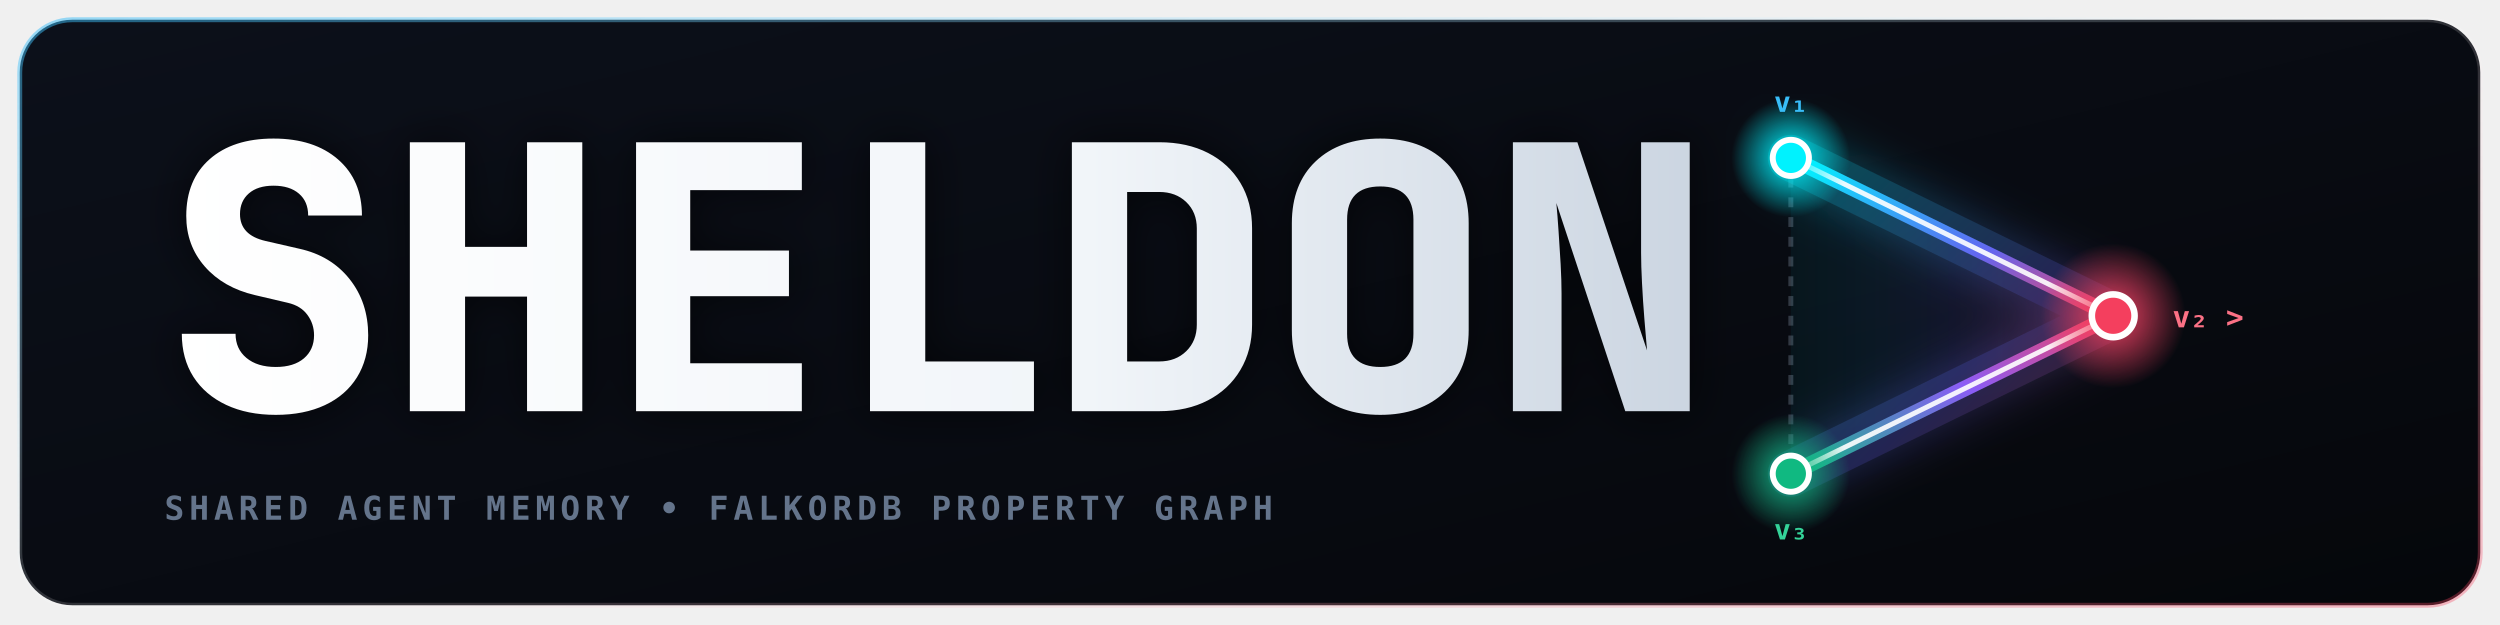
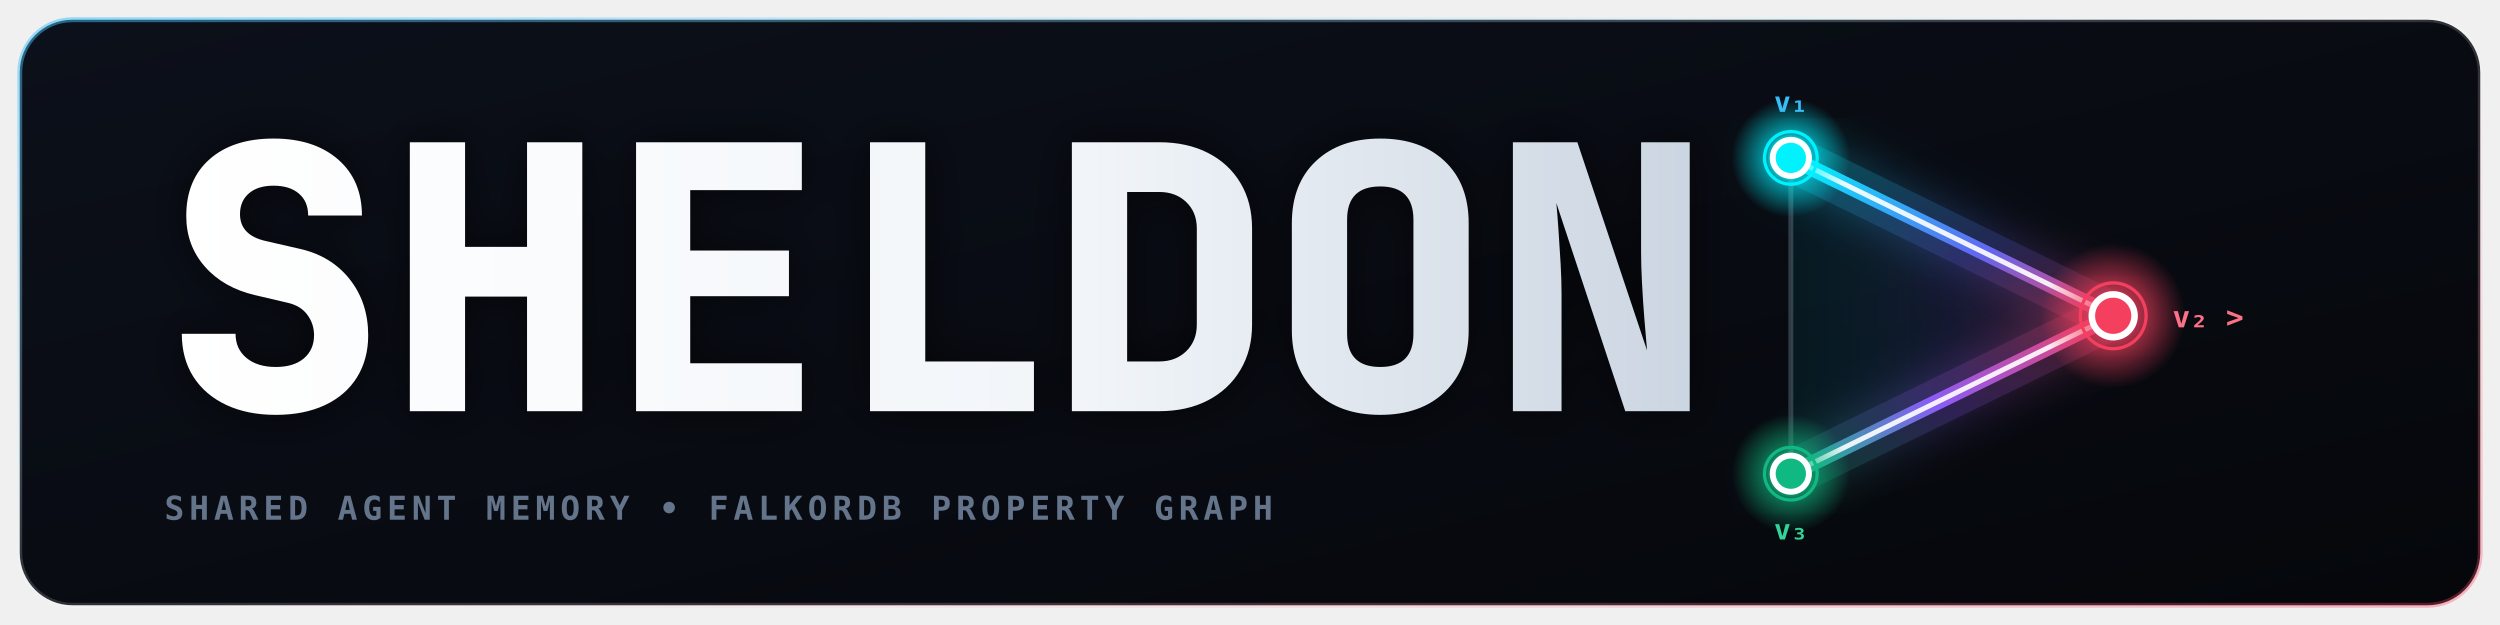
<svg xmlns="http://www.w3.org/2000/svg" viewBox="0 0 760 190" width="100%" height="auto" preserveAspectRatio="xMidYMid meet">
  <defs>
    <linearGradient id="logoBg" x1="0%" y1="0%" x2="100%" y2="100%">
      <stop offset="0%" stop-color="#0C101A" />
      <stop offset="100%" stop-color="#05070B" />
    </linearGradient>
    <linearGradient id="logoBorder" x1="0%" y1="0%" x2="100%" y2="100%">
      <stop offset="0%" stop-color="rgba(56, 189, 248, 0.5)" />
      <stop offset="50%" stop-color="rgba(255, 255, 255, 0.15)" />
      <stop offset="100%" stop-color="rgba(244, 63, 94, 0.35)" />
    </linearGradient>
    <linearGradient id="logoTextGrad" x1="0%" y1="0%" x2="100%" y2="0%">
      <stop offset="0%" stop-color="#FFFFFF" />
      <stop offset="60%" stop-color="#F1F5F9" />
      <stop offset="100%" stop-color="#CBD5E1" />
    </linearGradient>
    <linearGradient id="logoTopEdge" x1="0%" y1="0%" x2="100%" y2="100%">
      <stop offset="0%" stop-color="#00F2FE" />
      <stop offset="60%" stop-color="#6366F1" />
      <stop offset="100%" stop-color="#F43F5E" />
    </linearGradient>
-     <linearGradient id="logoBotEdge" x1="100%" y1="0%" x2="0%" y2="100%">
-       <stop offset="0%" stop-color="#F43F5E" />
+     <linearGradient id="logoBotEdge" x1="0%" y1="100%" x2="100%" y2="0%">
+       <stop offset="0%" stop-color="#10B981" />
      <stop offset="45%" stop-color="#8B5CF6" />
-       <stop offset="100%" stop-color="#10B981" />
+       <stop offset="100%" stop-color="#F43F5E" />
    </linearGradient>
    <linearGradient id="logoPlane" x1="0%" y1="50%" x2="100%" y2="50%">
-       <stop offset="0%" stop-color="rgba(0, 242, 254, 0.05)" />
-       <stop offset="50%" stop-color="rgba(99, 102, 241, 0.12)" />
-       <stop offset="100%" stop-color="rgba(244, 63, 94, 0.22)" />
+       <stop offset="0%" stop-color="rgba(0, 242, 254, 0.06)" />
+       <stop offset="50%" stop-color="rgba(99, 102, 241, 0.14)" />
+       <stop offset="100%" stop-color="rgba(244, 63, 94, 0.24)" />
    </linearGradient>
    <radialGradient id="logoV1Aura" cx="50%" cy="50%" r="50%">
-       <stop offset="0%" stop-color="#00F2FE" stop-opacity="0.95" />
+       <stop offset="0%" stop-color="#00F2FE" stop-opacity="1" />
      <stop offset="100%" stop-color="#00F2FE" stop-opacity="0" />
    </radialGradient>
    <radialGradient id="logoV2Aura" cx="50%" cy="50%" r="50%">
-       <stop offset="0%" stop-color="#F43F5E" stop-opacity="0.95" />
+       <stop offset="0%" stop-color="#F43F5E" stop-opacity="1" />
      <stop offset="100%" stop-color="#F43F5E" stop-opacity="0" />
    </radialGradient>
    <radialGradient id="logoV3Aura" cx="50%" cy="50%" r="50%">
-       <stop offset="0%" stop-color="#10B981" stop-opacity="0.95" />
+       <stop offset="0%" stop-color="#10B981" stop-opacity="1" />
      <stop offset="100%" stop-color="#10B981" stop-opacity="0" />
    </radialGradient>
-     <filter id="logoGlow" x="-20%" y="-20%" width="140%" height="140%">
+     <filter id="logoGlow" x="-25%" y="-25%" width="150%" height="150%">
      <feGaussianBlur stdDeviation="7" result="blur" />
      <feMerge>
        <feMergeNode in="blur" />
        <feMergeNode in="SourceGraphic" />
      </feMerge>
    </filter>
    <style>
      .font-mono { font-family: 'JetBrains Mono', Consolas, monospace; }
+       @keyframes logoSonarV1 {
+         0%, 5% { r: 5px; opacity: 0; }
+         8% { r: 7px; opacity: 1; }
+         24% { r: 24px; opacity: 0; }
+         100% { opacity: 0; }
+       }
+       @keyframes logoSonarV3 {
+         0%, 7% { r: 5px; opacity: 0; }
+         10% { r: 7px; opacity: 1; }
+         26% { r: 24px; opacity: 0; }
+         100% { opacity: 0; }
+       }
+       @keyframes logoDrawLine {
+         0%, 10% { stroke-dashoffset: 110; opacity: 0.2; }
+         14% { opacity: 1; }
+         38%, 84% { stroke-dashoffset: 0; opacity: 1; }
+         92%, 100% { stroke-dashoffset: 110; opacity: 0.15; }
+       }
+       @keyframes logoChordDraw {
+         0%, 15% { stroke-dashoffset: 100; opacity: 0; }
+         20% { opacity: 0.8; }
+         40%, 84% { stroke-dashoffset: 0; opacity: 0.8; }
+         92%, 100% { stroke-dashoffset: 100; opacity: 0; }
+       }
+       @keyframes logoApexBurst {
+         0%, 36% { r: 6px; opacity: 0; }
+         39% { r: 8px; opacity: 1; }
+         56% { r: 28px; opacity: 0; }
+         100% { opacity: 0; }
+       }
+       @keyframes logoFacetLight {
+         0%, 36% { opacity: 0; }
+         40%, 82% { opacity: 1; }
+         92%, 100% { opacity: 0; }
+       }
+       .l-sonar-1 { animation: logoSonarV1 4.8s cubic-bezier(0.1, 0.8, 0.3, 1) infinite; }
+       .l-sonar-3 { animation: logoSonarV3 4.8s cubic-bezier(0.1, 0.8, 0.3, 1) infinite; }
+       .l-draw { stroke-dasharray: 110; animation: logoDrawLine 4.8s cubic-bezier(0.2, 0.7, 0.3, 1) infinite; }
+       .l-chord { stroke-dasharray: 100; animation: logoChordDraw 4.8s cubic-bezier(0.2, 0.7, 0.3, 1) infinite; }
+       .l-burst { animation: logoApexBurst 4.8s cubic-bezier(0.1, 0.8, 0.3, 1) infinite; }
+       .l-facet { animation: logoFacetLight 4.8s ease-in-out infinite; }
    </style>
  </defs>
  <rect x="6" y="6" width="748" height="178" rx="16" ry="16" fill="url(#logoBg)" stroke="url(#logoBorder)" stroke-width="1.5" />
  <path d="M 83.83 126.12 Q 75.20 126.12 68.76 123.09 Q 62.32 120.06 58.78 114.53 Q 55.27 108.99 55.27 101.48 L 71.61 101.48 Q 71.61 106.06 74.92 108.81 Q 78.23 111.56 83.83 111.56 Q 89.31 111.56 92.39 108.94 Q 95.47 106.29 95.47 101.94 Q 95.47 98.45 93.45 95.72 Q 91.44 92.97 87.52 92.06 L 77.55 89.72 Q 67.92 87.48 62.27 81.04 Q 56.62 74.60 56.62 65.64 Q 56.62 54.67 63.72 48.40 Q 70.83 42.12 83.15 42.12 Q 95.47 42.12 102.75 48.45 Q 110.03 54.77 110.03 65.53 L 93.68 65.53 Q 93.68 61.26 90.88 58.87 Q 88.08 56.45 83.15 56.45 Q 78.33 56.45 75.64 58.81 Q 72.96 61.16 72.96 65.08 Q 72.96 71.47 80.70 73.25 L 90.99 75.61 Q 100.63 77.73 106.28 84.85 Q 111.93 91.96 111.93 101.94 Q 111.93 109.22 108.52 114.71 Q 105.11 120.19 98.77 123.16 Q 92.46 126.12 83.83 126.12 Z M 124.59 125.00 L 124.59 43.24 L 141.38 43.24 L 141.38 75.05 L 160.22 75.05 L 160.22 43.24 L 177.02 43.24 L 177.02 125.00 L 160.22 125.00 L 160.22 90.17 L 141.38 90.17 L 141.38 125.00 L 124.59 125.00 Z M 193.36 125.00 L 193.36 43.24 L 243.76 43.24 L 243.76 57.80 L 209.83 57.80 L 209.83 76.17 L 239.84 76.17 L 239.84 90.05 L 209.83 90.05 L 209.83 110.44 L 243.76 110.44 L 243.76 125.00 L 193.36 125.00 Z M 264.48 125.00 L 264.48 43.24 L 281.28 43.24 L 281.28 109.88 L 314.32 109.88 L 314.32 125.00 L 264.48 125.00 Z M 325.85 125.00 L 325.85 43.24 L 352.40 43.24 Q 360.91 43.24 367.24 46.49 Q 373.58 49.73 377.09 55.61 Q 380.63 61.49 380.63 69.45 L 380.63 98.68 Q 380.63 106.52 377.09 112.45 Q 373.58 118.39 367.24 121.69 Q 360.91 125.00 352.40 125.00 L 325.85 125.00 Z M 342.65 109.88 L 352.40 109.88 Q 357.44 109.88 360.63 106.75 Q 363.83 103.61 363.83 98.68 L 363.83 69.45 Q 363.83 64.52 360.63 61.44 Q 357.44 58.36 352.40 58.36 L 342.65 58.36 L 342.65 109.88 Z M 419.60 126.12 Q 407.28 126.12 400.00 119.17 Q 392.72 112.22 392.72 100.36 L 392.72 67.88 Q 392.72 55.89 400.00 49.01 Q 407.28 42.12 419.60 42.12 Q 431.92 42.12 439.20 49.01 Q 446.48 55.89 446.48 67.88 L 446.48 100.36 Q 446.48 112.22 439.20 119.17 Q 431.92 126.12 419.60 126.12 Z M 419.60 111.56 Q 429.68 111.56 429.68 101.48 L 429.68 66.76 Q 429.68 56.68 419.60 56.68 Q 409.52 56.68 409.52 66.76 L 409.52 101.48 Q 409.52 111.56 419.60 111.56 Z M 459.92 125.00 L 459.92 43.24 L 479.52 43.24 L 500.70 106.52 Q 500.35 102.37 499.89 96.95 Q 499.45 91.50 499.17 86.08 Q 498.89 80.66 498.89 76.84 L 498.89 43.24 L 513.68 43.24 L 513.68 125.00 L 494.08 125.00 L 473.13 61.72 Q 473.47 65.31 473.80 70.24 Q 474.15 75.16 474.43 80.20 Q 474.71 85.24 474.71 89.16 L 474.71 125.00 L 459.92 125.00 Z" fill="#000000" opacity="0.6" filter="url(#logoGlow)" />
  <path d="M 83.83 126.12 Q 75.20 126.12 68.76 123.09 Q 62.32 120.06 58.78 114.53 Q 55.27 108.99 55.27 101.48 L 71.61 101.48 Q 71.61 106.06 74.92 108.81 Q 78.23 111.56 83.83 111.56 Q 89.31 111.56 92.39 108.94 Q 95.47 106.29 95.47 101.94 Q 95.47 98.45 93.45 95.72 Q 91.44 92.97 87.52 92.06 L 77.55 89.72 Q 67.92 87.48 62.27 81.04 Q 56.62 74.60 56.62 65.64 Q 56.62 54.67 63.72 48.40 Q 70.83 42.12 83.15 42.12 Q 95.47 42.12 102.75 48.45 Q 110.03 54.77 110.03 65.53 L 93.68 65.53 Q 93.68 61.26 90.88 58.87 Q 88.08 56.45 83.15 56.45 Q 78.33 56.45 75.64 58.81 Q 72.96 61.16 72.96 65.08 Q 72.96 71.47 80.70 73.25 L 90.99 75.61 Q 100.63 77.73 106.28 84.85 Q 111.93 91.96 111.93 101.94 Q 111.93 109.22 108.52 114.71 Q 105.11 120.19 98.77 123.16 Q 92.46 126.12 83.83 126.12 Z M 124.59 125.00 L 124.59 43.24 L 141.38 43.24 L 141.38 75.05 L 160.22 75.05 L 160.22 43.24 L 177.02 43.24 L 177.02 125.00 L 160.22 125.00 L 160.22 90.17 L 141.38 90.17 L 141.38 125.00 L 124.59 125.00 Z M 193.36 125.00 L 193.36 43.24 L 243.76 43.24 L 243.76 57.80 L 209.83 57.80 L 209.83 76.17 L 239.84 76.17 L 239.84 90.05 L 209.83 90.05 L 209.83 110.44 L 243.76 110.44 L 243.76 125.00 L 193.36 125.00 Z M 264.48 125.00 L 264.48 43.24 L 281.28 43.24 L 281.28 109.88 L 314.32 109.88 L 314.32 125.00 L 264.48 125.00 Z M 325.85 125.00 L 325.85 43.24 L 352.40 43.24 Q 360.91 43.24 367.24 46.49 Q 373.58 49.73 377.09 55.61 Q 380.63 61.49 380.63 69.45 L 380.63 98.68 Q 380.63 106.52 377.09 112.45 Q 373.58 118.39 367.24 121.69 Q 360.91 125.00 352.40 125.00 L 325.85 125.00 Z M 342.65 109.88 L 352.40 109.88 Q 357.44 109.88 360.63 106.75 Q 363.83 103.61 363.83 98.68 L 363.83 69.45 Q 363.83 64.52 360.63 61.44 Q 357.44 58.36 352.40 58.36 L 342.65 58.36 L 342.65 109.88 Z M 419.60 126.12 Q 407.28 126.12 400.00 119.17 Q 392.72 112.22 392.72 100.36 L 392.72 67.88 Q 392.72 55.89 400.00 49.01 Q 407.28 42.12 419.60 42.12 Q 431.92 42.12 439.20 49.01 Q 446.48 55.89 446.48 67.88 L 446.48 100.36 Q 446.48 112.22 439.20 119.17 Q 431.92 126.12 419.60 126.12 Z M 419.60 111.56 Q 429.68 111.56 429.68 101.48 L 429.68 66.76 Q 429.68 56.68 419.60 56.68 Q 409.52 56.68 409.52 66.76 L 409.52 101.48 Q 409.52 111.56 419.60 111.56 Z M 459.92 125.00 L 459.92 43.24 L 479.52 43.24 L 500.70 106.52 Q 500.35 102.37 499.89 96.95 Q 499.45 91.50 499.17 86.08 Q 498.89 80.66 498.89 76.84 L 498.89 43.24 L 513.68 43.24 L 513.68 125.00 L 494.08 125.00 L 473.13 61.72 Q 473.47 65.31 473.80 70.24 Q 474.15 75.16 474.43 80.20 Q 474.71 85.24 474.71 89.16 L 474.71 125.00 L 459.92 125.00 Z" fill="url(#logoTextGrad)" />
-   <polygon points="544.413,48 642.413,96 544.413,144" fill="url(#logoPlane)" />
-   <line x1="544.413" y1="48" x2="544.413" y2="144" stroke="rgba(148, 163, 184, 0.3)" stroke-width="1.5" stroke-dasharray="3 3" />
-   <path d="M 544.413 48 L 642.413 96 L 544.413 144" fill="none" stroke="url(#logoTopEdge)" stroke-width="14" stroke-linecap="round" stroke-linejoin="round" opacity="0.3" filter="url(#logoGlow)" />
-   <line x1="544.413" y1="48" x2="642.413" y2="96" stroke="url(#logoTopEdge)" stroke-width="4.8" stroke-linecap="round" />
-   <line x1="642.413" y1="96" x2="544.413" y2="144" stroke="url(#logoBotEdge)" stroke-width="4.8" stroke-linecap="round" />
-   <path d="M 544.413 48 L 642.413 96 L 544.413 144" fill="none" stroke="#FFFFFF" stroke-width="1.5" stroke-linecap="round" stroke-linejoin="round" opacity="0.9" />
-   <g transform="translate(544.4125, 48)">
+   <g opacity="0.12">
+     <line x1="544.41" y1="48.00" x2="642.41" y2="96.00" stroke="#00F2FE" stroke-width="2" stroke-linecap="round" />
+     <line x1="544.41" y1="144.00" x2="642.41" y2="96.00" stroke="#10B981" stroke-width="2" stroke-linecap="round" />
+   </g>
+   <polygon points="544.41,48.00 642.41,96.00 544.41,144.00" fill="url(#logoPlane)" class="l-facet" />
+   <line x1="544.41" y1="48.00" x2="544.41" y2="144.00" stroke="rgba(148, 163, 184, 0.3)" stroke-width="1.5" stroke-dasharray="3 3" class="l-chord" />
+   <line x1="544.41" y1="48.00" x2="642.41" y2="96.00" stroke="url(#logoTopEdge)" stroke-width="14" stroke-linecap="round" filter="url(#logoGlow)" opacity="0.3" class="l-draw" />
+   <line x1="544.41" y1="144.00" x2="642.41" y2="96.00" stroke="url(#logoBotEdge)" stroke-width="14" stroke-linecap="round" filter="url(#logoGlow)" opacity="0.3" class="l-draw" />
+   <line x1="544.41" y1="48.00" x2="642.41" y2="96.00" stroke="url(#logoTopEdge)" stroke-width="4.8" stroke-linecap="round" class="l-draw" />
+   <line x1="544.41" y1="144.00" x2="642.41" y2="96.00" stroke="url(#logoBotEdge)" stroke-width="4.8" stroke-linecap="round" class="l-draw" />
+   <line x1="544.41" y1="48.00" x2="642.41" y2="96.00" stroke="#FFFFFF" stroke-width="1.5" stroke-linecap="round" opacity="0.9" class="l-draw" />
+   <line x1="544.41" y1="144.00" x2="642.41" y2="96.00" stroke="#FFFFFF" stroke-width="1.5" stroke-linecap="round" opacity="0.9" class="l-draw" />
+   <g transform="translate(544.41, 48.00)">
+     <circle cx="0" cy="0" r="8" fill="none" stroke="#00F2FE" class="l-sonar-1" />
    <circle cx="0" cy="0" r="18" fill="url(#logoV1Aura)" />
    <circle cx="0" cy="0" r="5.5" fill="#00F2FE" stroke="#FFFFFF" stroke-width="1.8" />
    <text x="0" y="-14" fill="#38BDF8" font-size="8.5" font-weight="700" class="font-mono" text-anchor="middle">v₁</text>
  </g>
-   <g transform="translate(642.4125, 96)">
+   <g transform="translate(642.41, 96.00)">
+     <circle cx="0" cy="0" r="10" fill="none" stroke="#F43F5E" class="l-burst" />
    <circle cx="0" cy="0" r="22" fill="url(#logoV2Aura)" />
    <circle cx="0" cy="0" r="6.5" fill="#F43F5E" stroke="#FFFFFF" stroke-width="2" />
    <text x="18" y="3.5" fill="#FB7185" font-size="9" font-weight="700" class="font-mono">v₂ &gt;</text>
  </g>
-   <g transform="translate(544.4125, 144)">
+   <g transform="translate(544.41, 144.00)">
+     <circle cx="0" cy="0" r="8" fill="none" stroke="#10B981" class="l-sonar-3" />
    <circle cx="0" cy="0" r="18" fill="url(#logoV3Aura)" />
    <circle cx="0" cy="0" r="5.5" fill="#10B981" stroke="#FFFFFF" stroke-width="1.8" />
    <text x="0" y="20" fill="#34D399" font-size="8.5" font-weight="700" class="font-mono" text-anchor="middle">v₃</text>
  </g>
  <text x="50" y="158" fill="#64748B" font-size="10" font-weight="600" class="font-mono" letter-spacing="0.15em">
    SHARED AGENT MEMORY • FALKORDB PROPERTY GRAPH
  </text>
</svg>
